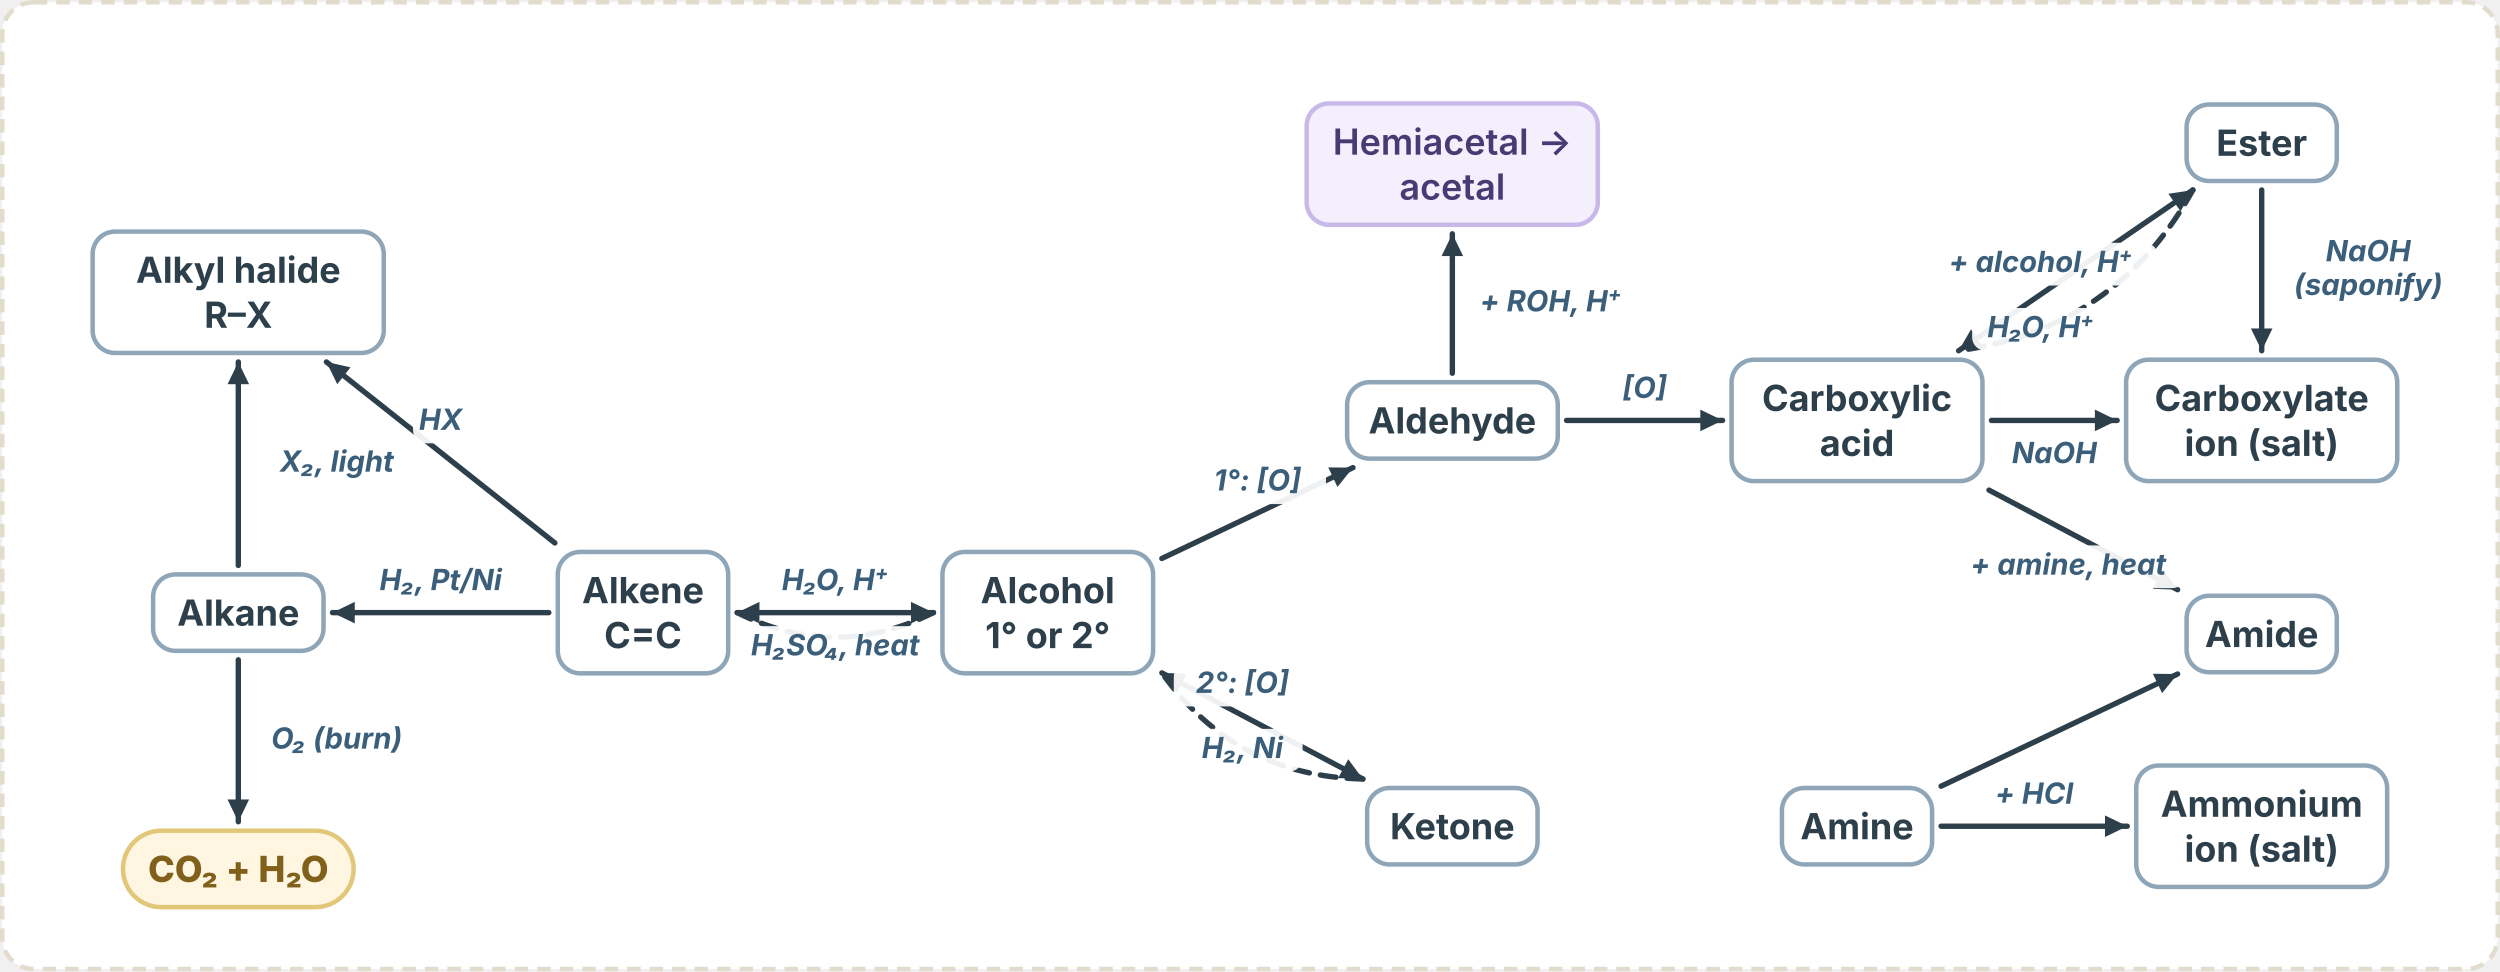
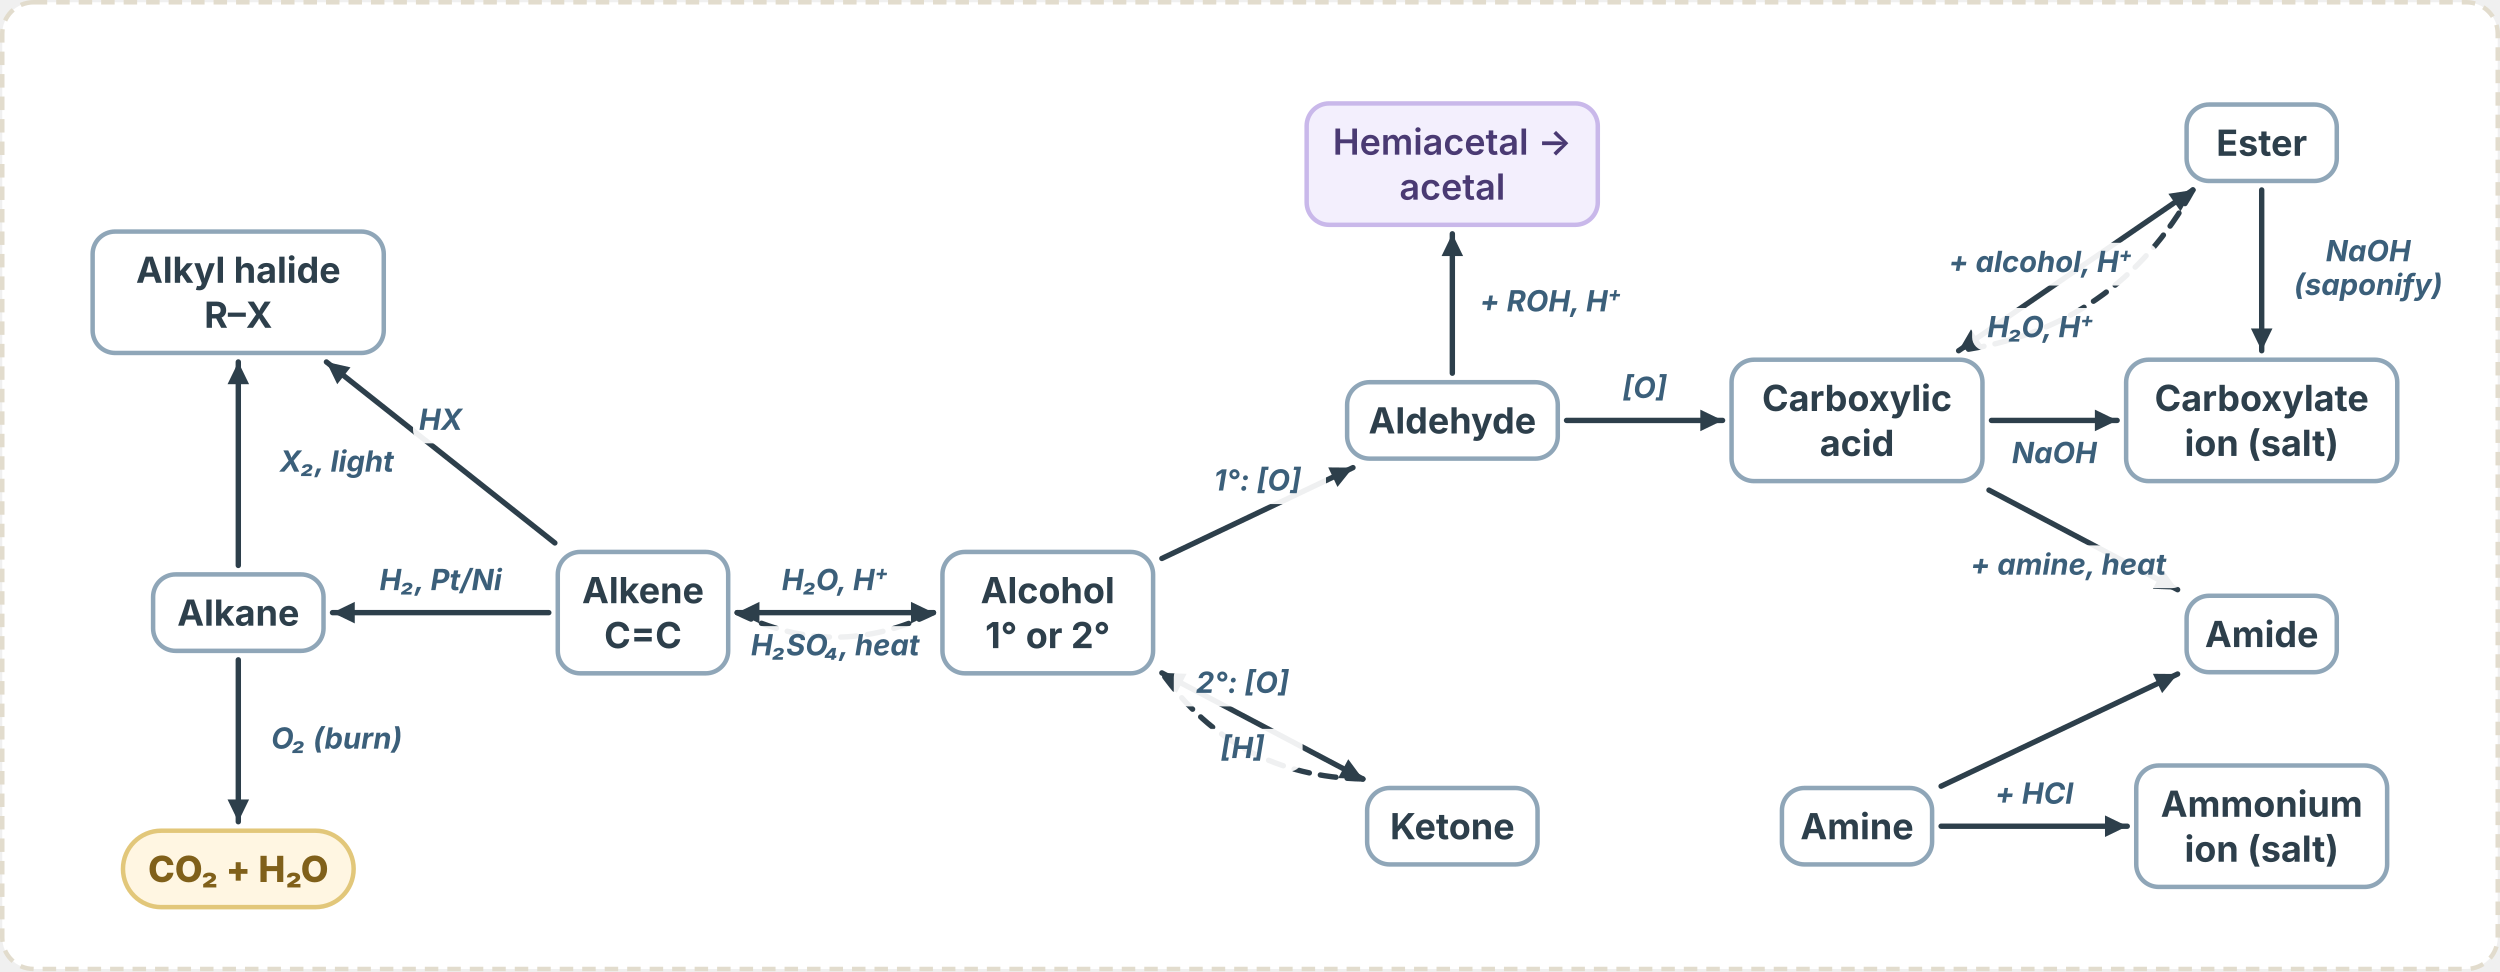
- <svg xmlns="http://www.w3.org/2000/svg" viewBox="0 0 1112 432" width="1112" height="432" style="max-width:100%;height:auto;display:block;margin:0 auto" role="img" aria-label="Reaction roadmap for organic families. Alkane plus X2 and light gives an alkyl halide; alkene plus HX gives an alkyl halide; alkene plus H2 (Pt or Ni) gives an alkane; burning in O2 gives CO2 and H2O. Alkene plus H2O and H+ gives an alcohol; an alcohol with H2SO4 and heat gives an alkene. Oxidation [O] of a 1° alcohol gives an aldehyde and of a 2° alcohol gives a ketone; H2 with Ni reduces them back to alcohols. An aldehyde plus an alcohol and H+ gives a hemiacetal, then an acetal; oxidation of an aldehyde gives a carboxylic acid. A carboxylic acid plus an alcohol and H+ gives an ester; H2O and H+ hydrolyze the ester; NaOH saponifies the ester to a carboxylate ion (salt); NaOH neutralizes the acid to the carboxylate. A carboxylic acid plus an amine and heat gives an amide; an amine plus HCl gives an ammonium ion (salt).">
+ <svg xmlns="http://www.w3.org/2000/svg" viewBox="0 0 1112 432" width="1112" height="432" style="max-width:100%;height:auto;display:block;margin:0 auto" role="img" aria-label="Reaction roadmap for organic families. Alkane plus X2 and light gives an alkyl halide; alkene plus HX gives an alkyl halide; alkene plus H2 (Pt or Ni) gives an alkane; burning in O2 gives CO2 and H2O. Alkene plus H2O and H+ gives an alcohol; an alcohol with H2SO4 and heat gives an alkene. Oxidation [O] of a 1° alcohol gives an aldehyde and of a 2° alcohol gives a ketone; [H] (a reducing agent) reduces them back to alcohols. An aldehyde plus an alcohol and H+ gives a hemiacetal, then an acetal; oxidation of an aldehyde gives a carboxylic acid. A carboxylic acid plus an alcohol and H+ gives an ester; H2O and H+ hydrolyze the ester; NaOH saponifies the ester to a carboxylate ion (salt); NaOH neutralizes the acid to the carboxylate. A carboxylic acid plus an amine and heat gives an amide; an amine plus HCl gives an ammonium ion (salt).">
  <rect x="1" y="1" width="1110" height="430" rx="14" fill="#ffffff" stroke="#e2dccd" stroke-width="2" stroke-dasharray="6 4" />
  <path d="M106.0 251.5 L106.0 161.0" fill="none" stroke="#2d3f4b" stroke-width="2.4" stroke-linecap="round" stroke-linejoin="round" />
  <path d="M106.0 161.0 L110.8 170.9 L101.2 170.9 Z" fill="#2d3f4b" />
  <path d="M246.8 241.5 L145.2 161.0" fill="none" stroke="#2d3f4b" stroke-width="2.4" stroke-linecap="round" stroke-linejoin="round" />
  <path d="M145.2 161.0 L155.9 163.4 L150.0 170.9 Z" fill="#2d3f4b" />
  <path d="M244.1 272.5 L147.9 272.5" fill="none" stroke="#2d3f4b" stroke-width="2.4" stroke-linecap="round" stroke-linejoin="round" />
  <path d="M147.9 272.5 L157.8 267.7 L157.8 277.3 Z" fill="#2d3f4b" />
  <path d="M106.0 293.5 L106.0 365.5" fill="none" stroke="#2d3f4b" stroke-width="2.4" stroke-linecap="round" stroke-linejoin="round" />
  <path d="M106.0 365.5 L101.2 355.6 L110.8 355.6 Z" fill="#2d3f4b" />
  <path d="M327.9 272.5 L415.2 272.5" fill="none" stroke="#2d3f4b" stroke-width="2.4" stroke-linecap="round" stroke-linejoin="round" />
  <path d="M415.2 272.5 L405.2 277.3 L405.2 267.7 Z" fill="#2d3f4b" />
  <path d="M415.2 272.5 Q371.5 294.3 327.9 272.5" fill="none" stroke="#2d3f4b" stroke-width="2.4" stroke-linecap="round" stroke-linejoin="round" stroke-dasharray="7 5" />
  <path d="M327.9 272.5 L337.8 267.7 L337.8 277.3 Z" fill="#2d3f4b" />
  <path d="M516.8 248.4 L601.8 208.0" fill="none" stroke="#2d3f4b" stroke-width="2.4" stroke-linecap="round" stroke-linejoin="round" />
  <path d="M601.8 208.0 L594.9 216.6 L590.8 207.9 Z" fill="#2d3f4b" />
  <path d="M516.8 299.3 L606.2 346.5" fill="none" stroke="#2d3f4b" stroke-width="2.4" stroke-linecap="round" stroke-linejoin="round" />
  <path d="M606.2 346.5 L595.2 346.1 L599.7 337.7 Z" fill="#2d3f4b" />
  <path d="M606.2 346.5 Q549.7 345.3 516.8 299.3" fill="none" stroke="#2d3f4b" stroke-width="2.4" stroke-linecap="round" stroke-linejoin="round" stroke-dasharray="7 5" />
  <path d="M516.8 299.3 L527.8 299.7 L523.4 308.2 Z" fill="#2d3f4b" />
  <path d="M646.0 166.0 L646.0 104.0" fill="none" stroke="#2d3f4b" stroke-width="2.4" stroke-linecap="round" stroke-linejoin="round" />
  <path d="M646.0 104.0 L650.8 113.9 L641.2 113.9 Z" fill="#2d3f4b" />
  <path d="M696.8 187.0 L766.2 187.0" fill="none" stroke="#2d3f4b" stroke-width="2.4" stroke-linecap="round" stroke-linejoin="round" />
  <path d="M766.2 187.0 L756.3 191.8 L756.3 182.2 Z" fill="#2d3f4b" />
  <path d="M871.2 156.0 L975.4 84.5" fill="none" stroke="#2d3f4b" stroke-width="2.4" stroke-linecap="round" stroke-linejoin="round" />
  <path d="M975.4 84.5 L969.9 94.0 L964.5 86.2 Z" fill="#2d3f4b" />
  <path d="M975.4 84.5 Q941.2 146.3 871.2 156.0" fill="none" stroke="#2d3f4b" stroke-width="2.4" stroke-linecap="round" stroke-linejoin="round" stroke-dasharray="7 5" />
  <path d="M871.2 156.0 L876.7 146.5 L882.1 154.3 Z" fill="#2d3f4b" />
  <path d="M1006.0 84.5 L1006.0 156.0" fill="none" stroke="#2d3f4b" stroke-width="2.4" stroke-linecap="round" stroke-linejoin="round" />
  <path d="M1006.0 156.0 L1001.2 146.1 L1010.8 146.1 Z" fill="#2d3f4b" />
  <path d="M885.8 187.0 L941.7 187.0" fill="none" stroke="#2d3f4b" stroke-width="2.4" stroke-linecap="round" stroke-linejoin="round" />
  <path d="M941.7 187.0 L931.8 191.8 L931.8 182.2 Z" fill="#2d3f4b" />
  <path d="M884.7 218.0 L968.6 262.3" fill="none" stroke="#2d3f4b" stroke-width="2.4" stroke-linecap="round" stroke-linejoin="round" />
  <path d="M968.6 262.3 L957.6 261.9 L962.1 253.4 Z" fill="#2d3f4b" />
  <path d="M863.4 349.7 L968.6 299.8" fill="none" stroke="#2d3f4b" stroke-width="2.4" stroke-linecap="round" stroke-linejoin="round" />
  <path d="M968.6 299.8 L961.7 308.3 L957.6 299.7 Z" fill="#2d3f4b" />
  <path d="M863.4 367.5 L946.2 367.5" fill="none" stroke="#2d3f4b" stroke-width="2.4" stroke-linecap="round" stroke-linejoin="round" />
  <path d="M946.2 367.5 L936.3 372.3 L936.3 362.7 Z" fill="#2d3f4b" />
  <rect x="41.2" y="103.0" width="129.5" height="54.0" rx="10" fill="#ffffff" stroke="#8fa6b8" stroke-width="2" />
  <text x="106.0" y="125.8" text-anchor="middle" font-size="16" font-weight="700" fill="#2d3f4b" font-family="Nunito,Inter,Helvetica,Arial,sans-serif">Alkyl halide</text>
  <text x="106.0" y="145.8" text-anchor="middle" font-size="16" font-weight="700" fill="#2d3f4b" font-family="Nunito,Inter,Helvetica,Arial,sans-serif">R–X</text>
  <rect x="68.1" y="255.5" width="75.8" height="34.0" rx="10" fill="#ffffff" stroke="#8fa6b8" stroke-width="2" />
  <text x="106.0" y="278.3" text-anchor="middle" font-size="16" font-weight="700" fill="#2d3f4b" font-family="Nunito,Inter,Helvetica,Arial,sans-serif">Alkane</text>
  <rect x="248.1" y="245.5" width="75.8" height="54.0" rx="10" fill="#ffffff" stroke="#8fa6b8" stroke-width="2" />
  <text x="286.0" y="268.3" text-anchor="middle" font-size="16" font-weight="700" fill="#2d3f4b" font-family="Nunito,Inter,Helvetica,Arial,sans-serif">Alkene</text>
  <text x="286.0" y="288.3" text-anchor="middle" font-size="16" font-weight="700" fill="#2d3f4b" font-family="Nunito,Inter,Helvetica,Arial,sans-serif">C=C</text>
  <rect x="419.2" y="245.5" width="93.7" height="54.0" rx="10" fill="#ffffff" stroke="#8fa6b8" stroke-width="2" />
  <text x="466.0" y="268.3" text-anchor="middle" font-size="16" font-weight="700" fill="#2d3f4b" font-family="Nunito,Inter,Helvetica,Arial,sans-serif">Alcohol</text>
  <text x="466.0" y="288.3" text-anchor="middle" font-size="16" font-weight="700" fill="#2d3f4b" font-family="Nunito,Inter,Helvetica,Arial,sans-serif">1° or 2°</text>
  <rect x="599.2" y="170.0" width="93.7" height="34.0" rx="10" fill="#ffffff" stroke="#8fa6b8" stroke-width="2" />
  <text x="646.0" y="192.8" text-anchor="middle" font-size="16" font-weight="700" fill="#2d3f4b" font-family="Nunito,Inter,Helvetica,Arial,sans-serif">Aldehyde</text>
  <rect x="608.1" y="350.5" width="75.8" height="34.0" rx="10" fill="#ffffff" stroke="#8fa6b8" stroke-width="2" />
  <text x="646.0" y="373.3" text-anchor="middle" font-size="16" font-weight="700" fill="#2d3f4b" font-family="Nunito,Inter,Helvetica,Arial,sans-serif">Ketone</text>
  <rect x="581.2" y="46.0" width="129.5" height="54.0" rx="10" fill="#f3effd" stroke="#c9b8ea" stroke-width="2" />
  <text x="646.0" y="68.8" text-anchor="middle" font-size="16" font-weight="600" fill="#4a3a73" font-family="Nunito,Inter,Helvetica,Arial,sans-serif">Hemiacetal →</text>
  <text x="646.0" y="88.8" text-anchor="middle" font-size="16" font-weight="600" fill="#4a3a73" font-family="Nunito,Inter,Helvetica,Arial,sans-serif">acetal</text>
  <rect x="770.2" y="160.0" width="111.6" height="54.0" rx="10" fill="#ffffff" stroke="#8fa6b8" stroke-width="2" />
  <text x="826.0" y="182.8" text-anchor="middle" font-size="16" font-weight="700" fill="#2d3f4b" font-family="Nunito,Inter,Helvetica,Arial,sans-serif">Carboxylic</text>
  <text x="826.0" y="202.8" text-anchor="middle" font-size="16" font-weight="700" fill="#2d3f4b" font-family="Nunito,Inter,Helvetica,Arial,sans-serif">acid</text>
  <rect x="972.6" y="46.5" width="66.8" height="34.0" rx="10" fill="#ffffff" stroke="#8fa6b8" stroke-width="2" />
  <text x="1006.0" y="69.3" text-anchor="middle" font-size="16" font-weight="700" fill="#2d3f4b" font-family="Nunito,Inter,Helvetica,Arial,sans-serif">Ester</text>
  <rect x="945.7" y="160.0" width="120.6" height="54.0" rx="10" fill="#ffffff" stroke="#8fa6b8" stroke-width="2" />
  <text x="1006.0" y="182.8" text-anchor="middle" font-size="16" font-weight="700" fill="#2d3f4b" font-family="Nunito,Inter,Helvetica,Arial,sans-serif">Carboxylate</text>
  <text x="1006.0" y="202.8" text-anchor="middle" font-size="16" font-weight="700" fill="#2d3f4b" font-family="Nunito,Inter,Helvetica,Arial,sans-serif">ion (salt)</text>
  <rect x="972.6" y="265.0" width="66.8" height="34.0" rx="10" fill="#ffffff" stroke="#8fa6b8" stroke-width="2" />
  <text x="1006.0" y="287.8" text-anchor="middle" font-size="16" font-weight="700" fill="#2d3f4b" font-family="Nunito,Inter,Helvetica,Arial,sans-serif">Amide</text>
  <rect x="792.6" y="350.5" width="66.8" height="34.0" rx="10" fill="#ffffff" stroke="#8fa6b8" stroke-width="2" />
  <text x="826.0" y="373.3" text-anchor="middle" font-size="16" font-weight="700" fill="#2d3f4b" font-family="Nunito,Inter,Helvetica,Arial,sans-serif">Amine</text>
  <rect x="950.2" y="340.5" width="111.6" height="54.0" rx="10" fill="#ffffff" stroke="#8fa6b8" stroke-width="2" />
  <text x="1006.0" y="363.3" text-anchor="middle" font-size="16" font-weight="700" fill="#2d3f4b" font-family="Nunito,Inter,Helvetica,Arial,sans-serif">Ammonium</text>
  <text x="1006.0" y="383.3" text-anchor="middle" font-size="16" font-weight="700" fill="#2d3f4b" font-family="Nunito,Inter,Helvetica,Arial,sans-serif">ion (salt)</text>
  <rect x="54.7" y="369.5" width="102.6" height="34.0" rx="17.0" fill="#fff6e2" stroke="#e2c77a" stroke-width="2" />
  <text x="106.0" y="392.3" text-anchor="middle" font-size="16" font-weight="800" fill="#80601a" font-family="Nunito,Inter,Helvetica,Arial,sans-serif">CO₂ + H₂O</text>
  <rect x="112.0" y="196.8" width="75.5" height="19.0" rx="6" fill="#ffffff" fill-opacity="0.92" />
  <text x="149.8" y="209.8" text-anchor="middle" font-size="13" font-weight="700" font-style="italic" fill="#3b5f7a" font-family="Nunito,Inter,Helvetica,Arial,sans-serif">X₂, light</text>
  <rect x="183.7" y="178.2" width="24.6" height="19.0" rx="6" fill="#ffffff" fill-opacity="0.92" />
  <text x="196.0" y="191.2" text-anchor="middle" font-size="13" font-weight="700" font-style="italic" fill="#3b5f7a" font-family="Nunito,Inter,Helvetica,Arial,sans-serif">HX</text>
  <rect x="158.2" y="249.5" width="75.5" height="19.0" rx="6" fill="#ffffff" fill-opacity="0.92" />
  <text x="196.0" y="262.5" text-anchor="middle" font-size="13" font-weight="700" font-style="italic" fill="#3b5f7a" font-family="Nunito,Inter,Helvetica,Arial,sans-serif">H₂, Pt/Ni</text>
  <rect x="112.0" y="320.0" width="75.5" height="19.0" rx="6" fill="#ffffff" fill-opacity="0.92" />
  <text x="149.8" y="333.0" text-anchor="middle" font-size="13" font-weight="700" font-style="italic" fill="#3b5f7a" font-family="Nunito,Inter,Helvetica,Arial,sans-serif">O₂ (burn)</text>
  <rect x="341.0" y="249.5" width="61.0" height="19.0" rx="6" fill="#ffffff" fill-opacity="0.92" />
  <text x="371.5" y="262.5" text-anchor="middle" font-size="13" font-weight="700" font-style="italic" fill="#3b5f7a" font-family="Nunito,Inter,Helvetica,Arial,sans-serif">H₂O, H<tspan dy="-0.5em" font-size="70%">+</tspan>
  </text>
  <rect x="326.5" y="278.5" width="90.1" height="19.0" rx="6" fill="#ffffff" fill-opacity="0.92" />
  <text x="371.5" y="291.5" text-anchor="middle" font-size="13" font-weight="700" font-style="italic" fill="#3b5f7a" font-family="Nunito,Inter,Helvetica,Arial,sans-serif">H₂SO₄, heat</text>
  <rect x="528.8" y="205.2" width="61.0" height="19.0" rx="6" fill="#ffffff" fill-opacity="0.92" />
  <text x="559.3" y="218.2" text-anchor="middle" font-size="13" font-weight="700" font-style="italic" fill="#3b5f7a" font-family="Nunito,Inter,Helvetica,Arial,sans-serif">1°: [O]</text>
  <rect x="522.1" y="295.2" width="61.0" height="19.0" rx="6" fill="#ffffff" fill-opacity="0.92" />
  <text x="552.6" y="308.2" text-anchor="middle" font-size="13" font-weight="700" font-style="italic" fill="#3b5f7a" font-family="Nunito,Inter,Helvetica,Arial,sans-serif">2°: [O]</text>
  <rect x="525.7" y="324.2" width="53.7" height="19.0" rx="6" fill="#ffffff" fill-opacity="0.92" />
-   <text x="552.6" y="337.2" text-anchor="middle" font-size="13" font-weight="700" font-style="italic" fill="#3b5f7a" font-family="Nunito,Inter,Helvetica,Arial,sans-serif">H₂, Ni</text>
+   <text x="552.6" y="337.2" text-anchor="middle" font-size="13" font-weight="700" font-style="italic" fill="#3b5f7a" font-family="Nunito,Inter,Helvetica,Arial,sans-serif">[H]</text>
  <rect x="652.0" y="125.5" width="75.5" height="19.0" rx="6" fill="#ffffff" fill-opacity="0.92" />
  <text x="689.8" y="138.5" text-anchor="middle" font-size="13" font-weight="700" font-style="italic" fill="#3b5f7a" font-family="Nunito,Inter,Helvetica,Arial,sans-serif">+ ROH, H<tspan dy="-0.5em" font-size="70%">+</tspan>
  </text>
  <rect x="715.6" y="164.0" width="31.8" height="19.0" rx="6" fill="#ffffff" fill-opacity="0.92" />
  <text x="731.5" y="177.0" text-anchor="middle" font-size="13" font-weight="700" font-style="italic" fill="#3b5f7a" font-family="Nunito,Inter,Helvetica,Arial,sans-serif">[O]</text>
  <rect x="855.3" y="108.0" width="104.6" height="19.0" rx="6" fill="#ffffff" fill-opacity="0.92" />
  <text x="907.7" y="121.0" text-anchor="middle" font-size="13" font-weight="700" font-style="italic" fill="#3b5f7a" font-family="Nunito,Inter,Helvetica,Arial,sans-serif">+ alcohol, H<tspan dy="-0.5em" font-size="70%">+</tspan>
  </text>
  <rect x="877.2" y="137.0" width="61.0" height="19.0" rx="6" fill="#ffffff" fill-opacity="0.92" />
  <text x="907.7" y="150.0" text-anchor="middle" font-size="13" font-weight="700" font-style="italic" fill="#3b5f7a" font-family="Nunito,Inter,Helvetica,Arial,sans-serif">H₂O, H<tspan dy="-0.5em" font-size="70%">+</tspan>
  </text>
  <rect x="1012.0" y="103.2" width="82.8" height="34.0" rx="6" fill="#ffffff" fill-opacity="0.92" />
  <text x="1053.4" y="116.2" text-anchor="middle" font-size="13" font-weight="700" font-style="italic" fill="#3b5f7a" font-family="Nunito,Inter,Helvetica,Arial,sans-serif">NaOH</text>
  <text x="1053.4" y="131.2" text-anchor="middle" font-size="13" font-weight="700" font-style="italic" fill="#3b5f7a" font-family="Nunito,Inter,Helvetica,Arial,sans-serif">(saponify)</text>
  <rect x="894.2" y="193.0" width="39.1" height="19.0" rx="6" fill="#ffffff" fill-opacity="0.92" />
  <text x="913.8" y="206.0" text-anchor="middle" font-size="13" font-weight="700" font-style="italic" fill="#3b5f7a" font-family="Nunito,Inter,Helvetica,Arial,sans-serif">NaOH</text>
  <rect x="867.6" y="242.6" width="104.6" height="19.0" rx="6" fill="#ffffff" fill-opacity="0.92" />
  <text x="920.0" y="255.6" text-anchor="middle" font-size="13" font-weight="700" font-style="italic" fill="#3b5f7a" font-family="Nunito,Inter,Helvetica,Arial,sans-serif">+ amine, heat</text>
  <rect x="881.6" y="344.5" width="46.4" height="19.0" rx="6" fill="#ffffff" fill-opacity="0.92" />
  <text x="904.8" y="357.5" text-anchor="middle" font-size="13" font-weight="700" font-style="italic" fill="#3b5f7a" font-family="Nunito,Inter,Helvetica,Arial,sans-serif">+ HCl</text>
</svg>
